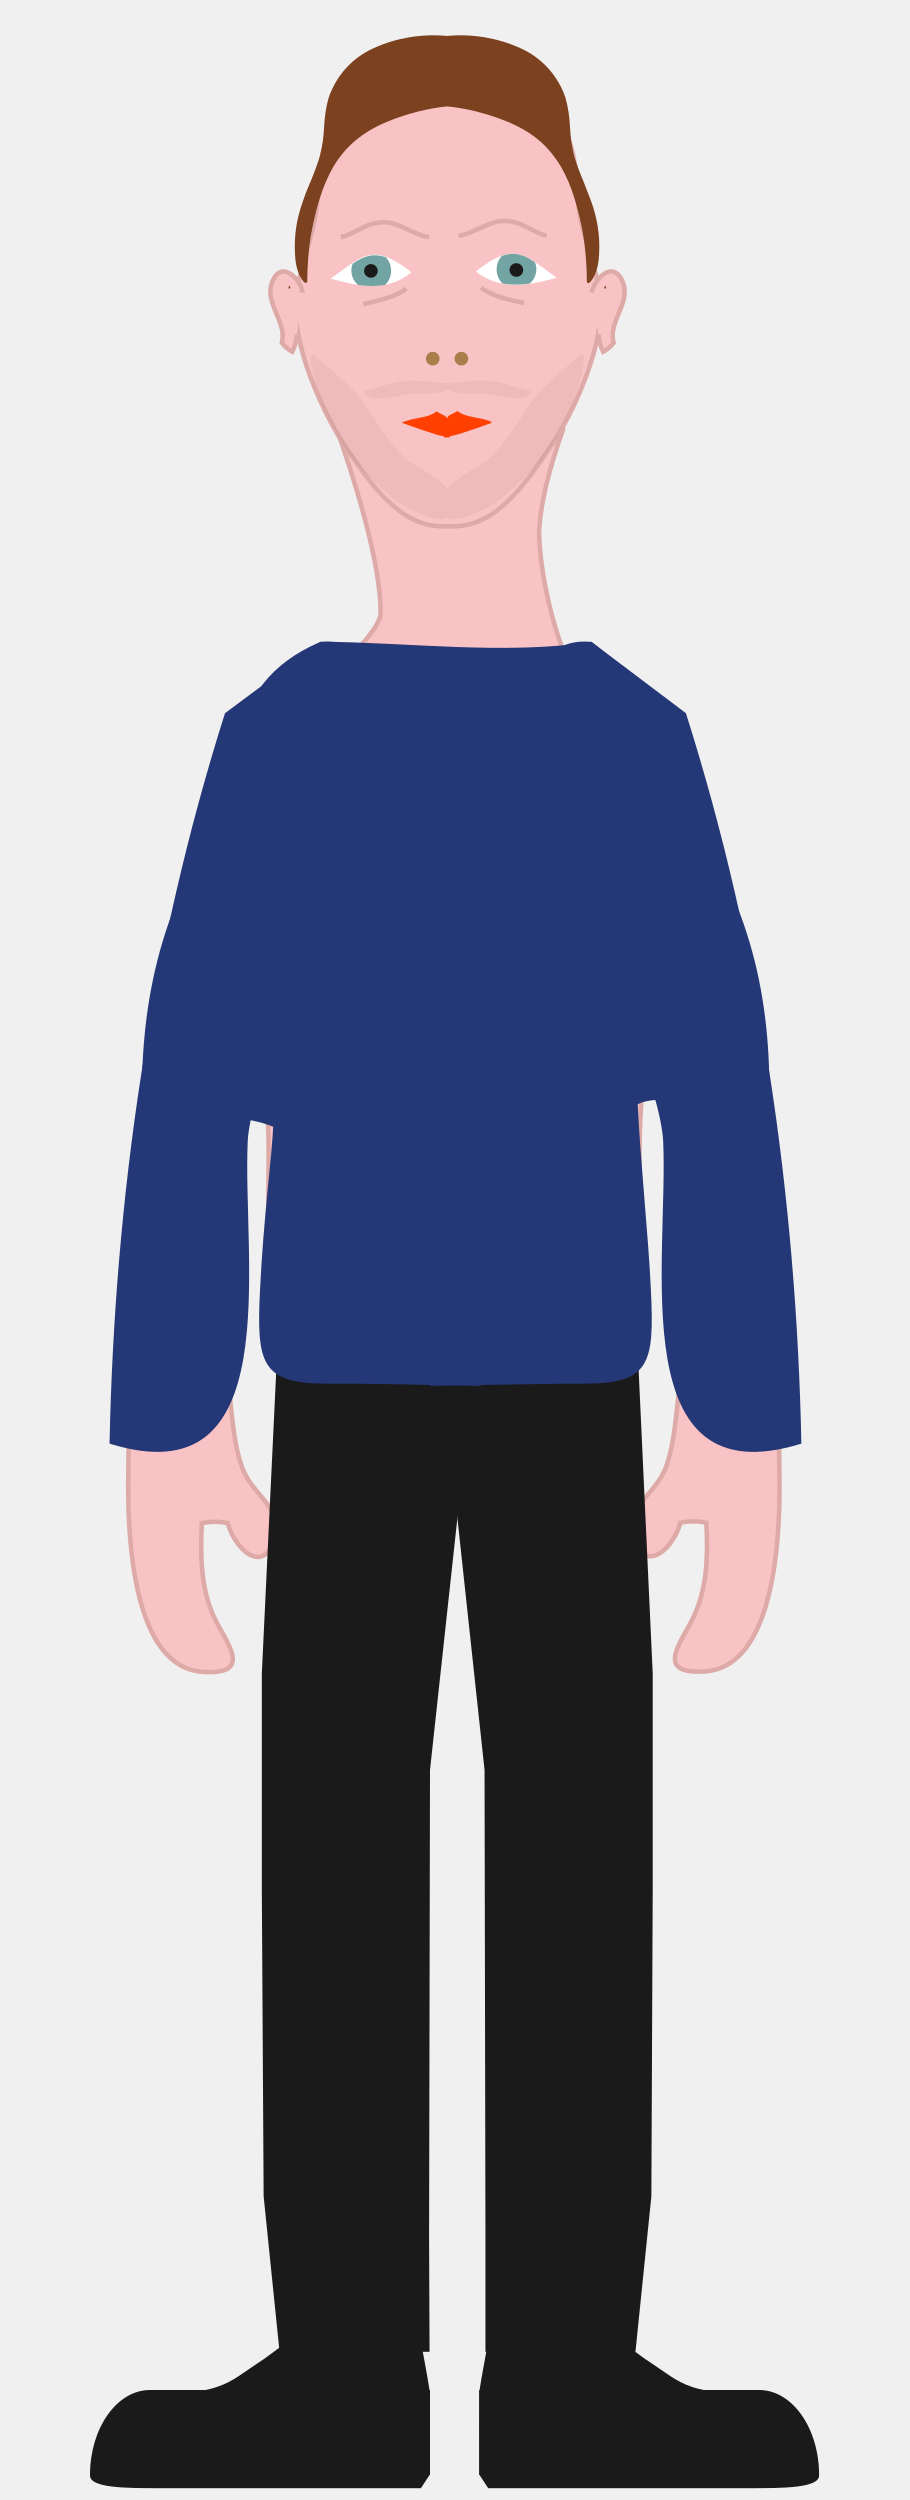
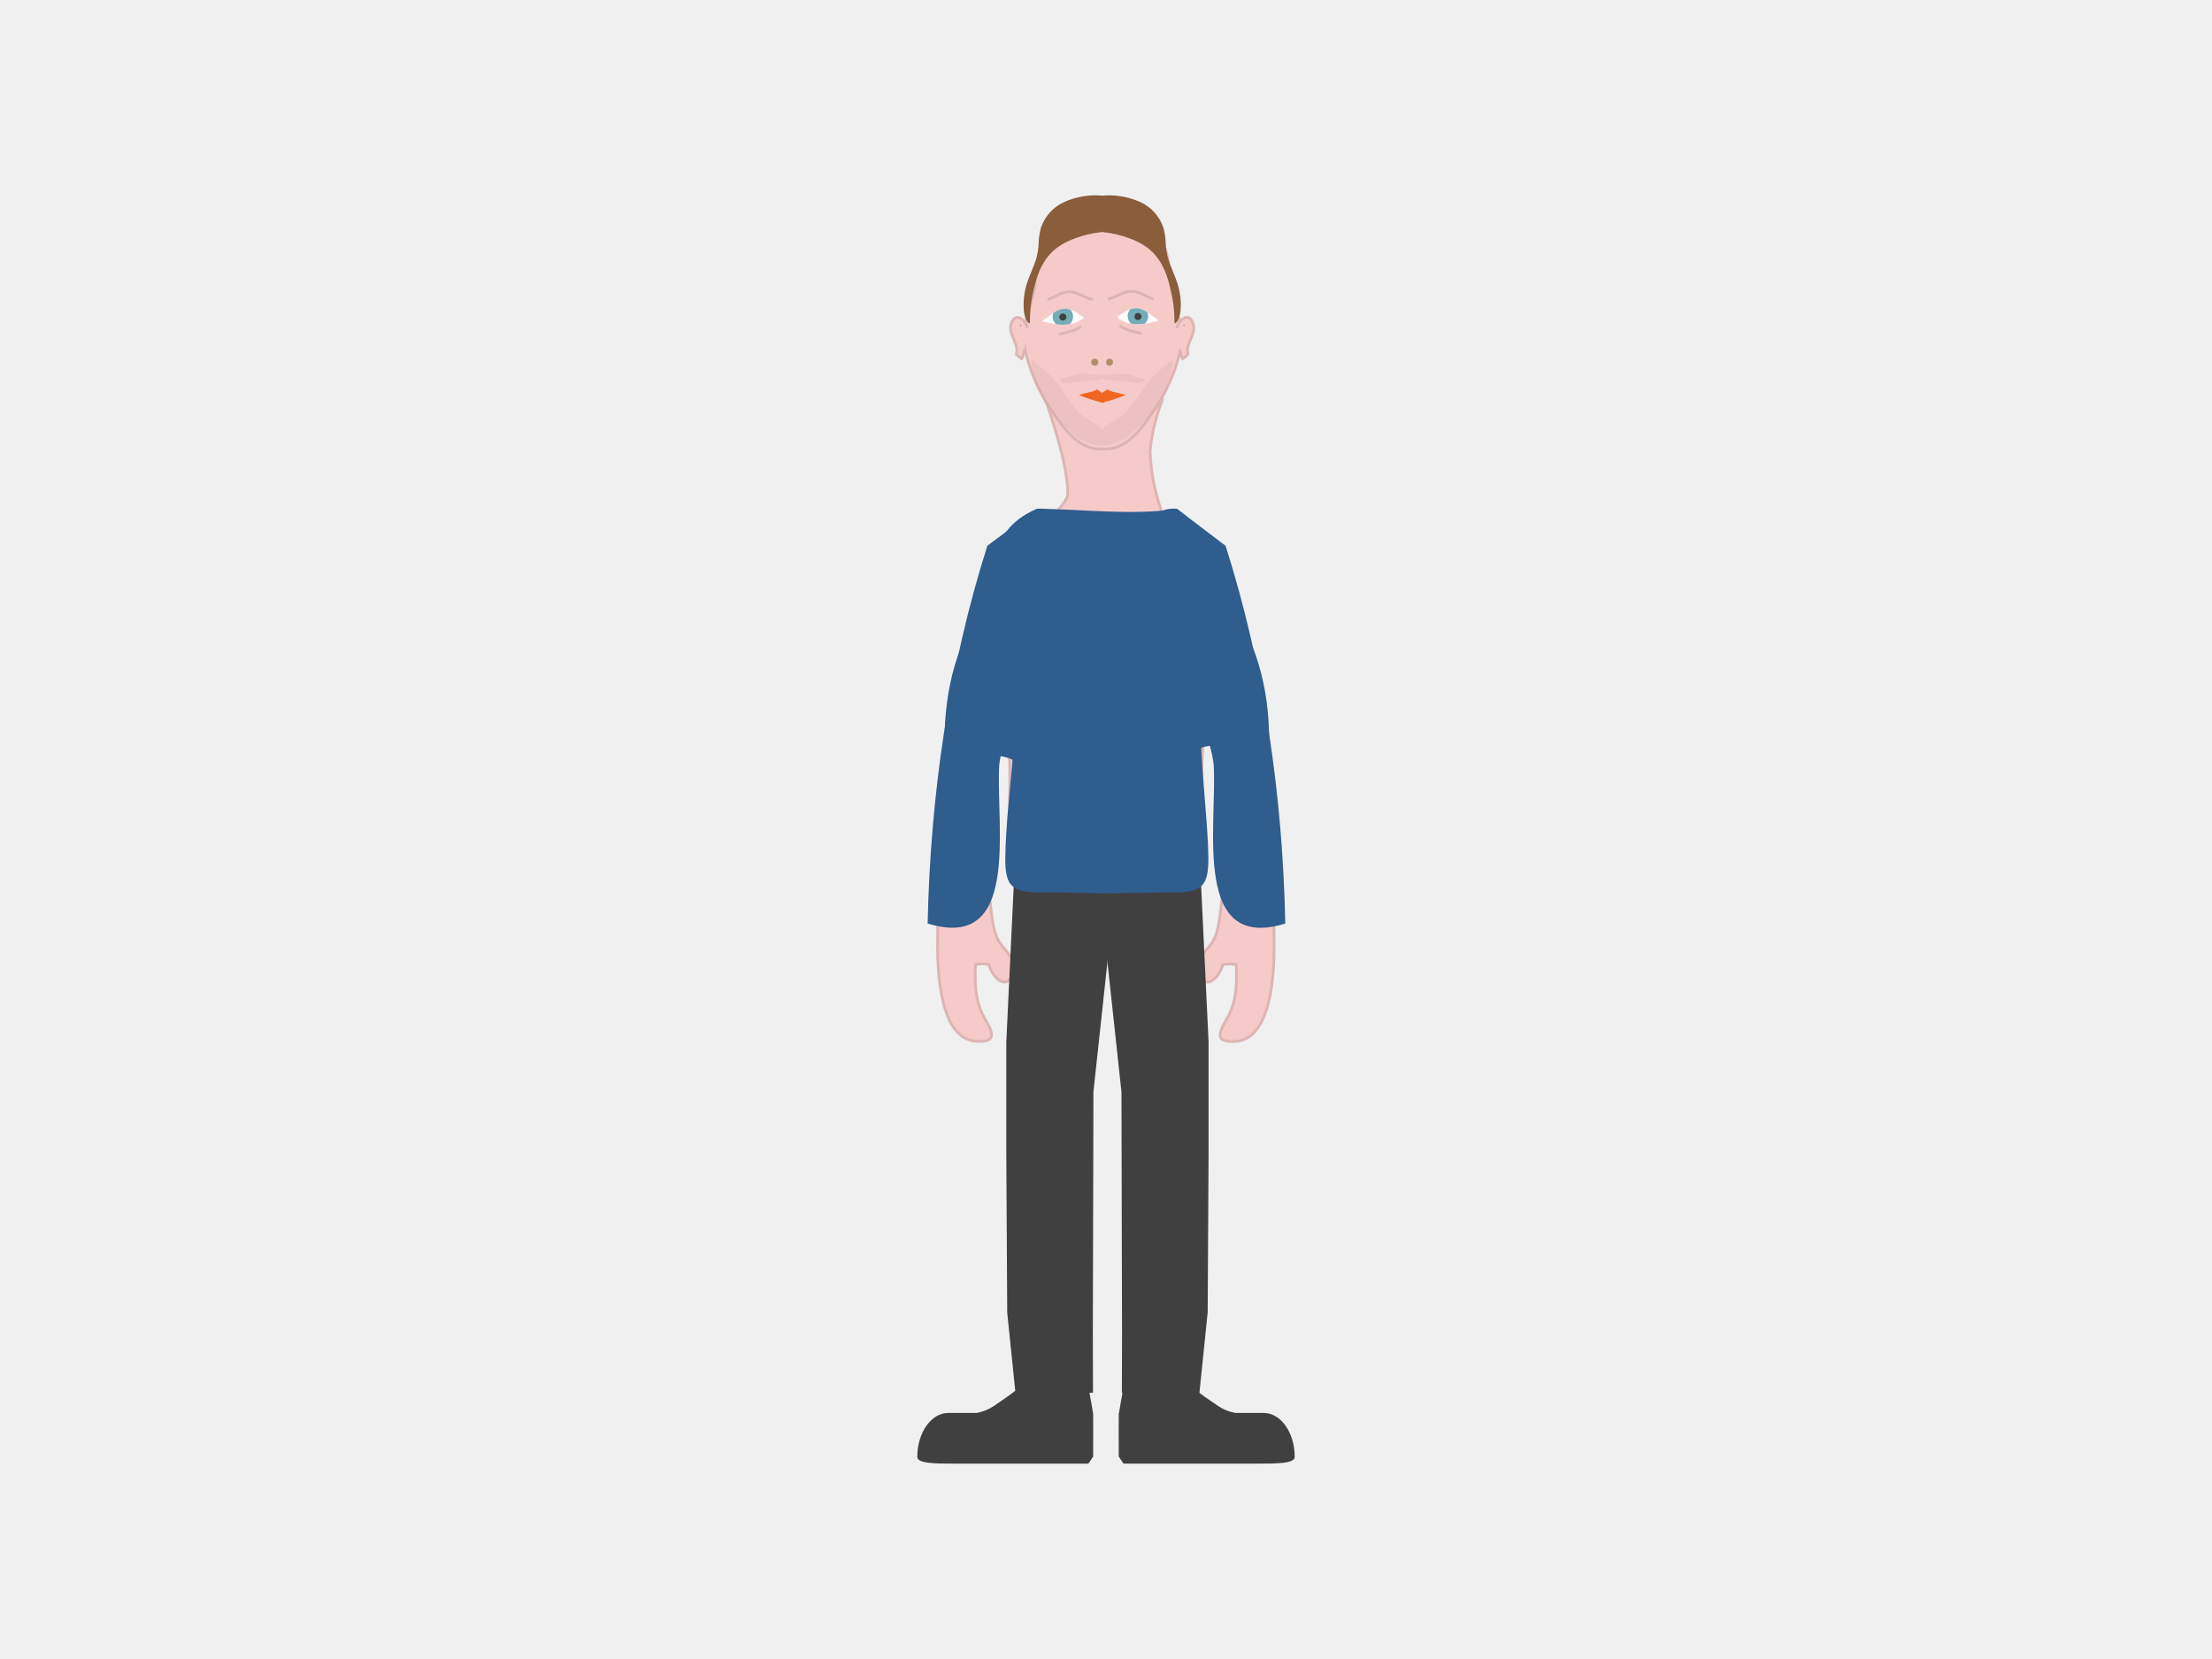
- <svg xmlns="http://www.w3.org/2000/svg" version="1.1" id="Layer_1" x="0px" y="0px" viewBox="0 0 200 550" style="enable-background:new 0 0 200 550;" xml:space="preserve">
-   <style type="text/css">
- 	.st0{fill:#F9C2C4;stroke:#DEAAA7;stroke-miterlimit:10;}
- 	.st1{fill:#1A1A1A;}
- 	.st2{fill:#FFFFFF;}
- 	.st3{fill:#72A4A3;}
- 	.st4{fill:none;stroke:#DEAAA7;stroke-miterlimit:10;}
- 	.st5{fill:#AB7D4A;}
- 	.st6{fill:#FF4000;}
- 	.st7{fill:#243776;}
- 	.st8{fill:#F24AA2;}
- 	.st9{fill:#7C411E;}
- 	.st10{opacity:5.000000e-02;fill:#310D0A;enable-background:new    ;}
- </style>
-   <path class="st0" d="M74,94.2c3.3,9.2,10.1,30.1,9.7,41.2c-1.4,5.4-10.4,11.3-16.4,21.8c-1.3,2.2-3.3,3.9-4.7,6.1  c-5.1,6-12.4,10.8-16.6,17.4c-4.7,7.5-5.3,18-6.8,26.3c-7.1,39.6-10.8,79.8-11,120c0,11.6,1.1,39.7,16.3,40.8  c11.5,0.8,5.3-6.4,2.7-11.8c-2.9-6.1-3.2-13.1-2.8-20.9c1.9-0.4,3.8-0.4,5.7,0c2,6.9,9,11.6,10.4,2c0.9-6.2-5-8.2-7.2-14.2  c-2.5-6.6-2.3-16.2-4-24c-2-8.8,3.9-18,4-27.5c0.2-16.6-4-27.2-0.9-42.5c2-9.9,0.7-27.1,6.5-35.3v0.9c-4.2,16.1,0.2,42.3,0.2,58.2  c0,15.6-0.6,31.4,0.2,46.9c1.8,0.1,3.6,0.3,5.3,0.6l3.1,208.1v2.4c-0.2,0.7-0.3,1.3-0.3,2c-0.4,7.1-4.4,8.8-9.7,12  c-4.6,2.8-9.9,5.6-15.5,6.8c-4.6,1-12.7-0.3-13.8,5.3c-1.7,7.7,5.9,6.3,10.8,7.1c2.8,0.4,4.9,1.5,7.8,1.6c3.3,0.1,6.6-0.1,9.9-0.7  c6.6-0.9,13.3-1,20.1-1.7c5.9-0.6,15.4,1.5,16.7-5.3c1.5-8-3.2-15.5-2.3-23l0.1-4.2l0,0v-1.8l0,0L88.3,304c3,0.4,6.1,0.7,9.4,0.8  v0.1h0.1c0.7,0,1.4,0,2.1,0s1.4,0,2.1,0h0.1v-0.1c3.3-0.1,6.4-0.4,9.4-0.8l-3.1,204.7l0,0v1.8l0,0l0.1,4.2c0.8,7.6-3.8,15-2.3,23  c1.3,6.8,10.7,4.7,16.7,5.3c6.8,0.7,13.5,0.7,20.1,1.7c3.3,0.5,6.6,0.7,9.9,0.7c2.9-0.1,5-1.2,7.8-1.6c4.9-0.8,12.5,0.6,10.9-7.1  c-1.2-5.5-9.2-4.3-13.8-5.3c-5.6-1.2-10.8-4-15.5-6.8c-5.2-3.2-9.3-4.8-9.7-12c-0.1-0.7-0.2-1.3-0.4-2v-2.4l3.1-208.1  c1.7-0.2,3.5-0.4,5.3-0.6c0.8-15.5,0.1-31.3,0.1-46.9c0-15.9,4.4-42.1,0.2-58.2v-0.9c5.8,8.2,4.5,25.4,6.5,35.3  c3.1,15.2-1.1,25.9-0.9,42.5c0.1,9.5,6,18.7,4,27.5c-1.7,7.8-1.5,17.3-4,24c-2.3,6-8.2,8-7.2,14.2c1.4,9.5,8.4,4.9,10.4-2  c1.9-0.4,3.8-0.4,5.7,0c0.4,7.8,0.1,14.7-2.9,20.9c-2.6,5.4-8.8,12.6,2.7,11.8c15.2-1.1,16.3-29.2,16.3-40.8  c-0.2-40.2-3.9-80.4-11-120c-1.5-8.4-2-18.8-6.8-26.3c-4.1-6.6-11.5-11.4-16.6-17.4c-1.4-2.2-5.4-3.9-6.7-6.1  c-12-20.8-11.8-40.2-11.8-40.2c0.5-8.7,3.6-17.6,5.4-22.8" />
-   <polygon class="st1" points="106.8,517.4 115,517.4 123.3,517.4 131.5,517.4 139.8,517.4 143.3,483.2 143.6,415.2 143.6,368.2   139.8,286.4 131.5,286.4 123.3,286.4 115,286.4 106.8,286.4 95.4,285.5 106.6,389.4 106.8,492.2 " />
-   <path class="st1" d="M94.5,525.9c-0.8-5.5-2.1-10.5-2.1-14.2c-5.8-0.3-17.2-3.3-22.4-1.1c-2.6,1.1-10.4,7.5-13.3,9.3  c-3.1,2-5.3,4-8.9,5.2c-0.8,0.3-1.7,0.5-2.6,0.7H33c-7.3,0-13.2,8.4-13.2,18.7l0,0c-0.2,2.9,8,2.9,15.3,2.9h57.5l1.9-2.9h0.1v-18.7  H94.5z" />
-   <path class="st1" d="M105.5,525.9c0.8-5.5,2.1-10.5,2.1-14.2c5.8-0.3,17.2-3.3,22.4-1.1c2.6,1.1,10.4,7.5,13.3,9.3  c3.1,2,5.3,4,8.9,5.2c0.8,0.3,1.7,0.5,2.6,0.7H167c7.3,0,13.2,8.4,13.2,18.7l0,0c0.2,2.9-8,2.9-15.3,2.9h-57.5l-1.9-2.9h-0.1v-18.7  H105.5z" />
-   <path class="st0" d="M132,64.9c-0.8-6-3.4-11.6-4.4-17.5s-0.4-12-2.8-17.5c-5-11.7-15.5-16-26.3-15.5c-10.8-0.5-21.2,3.8-26.3,15.5  c-2.4,5.5-1.8,11.7-2.8,17.5S66,58.9,65.2,64.9c-1.4,10.2,5.7,26,11.2,34c5.2,7.6,11.5,16.8,20.8,16.9c0.4,0,0.9,0,1.4,0  s0.9,0,1.3,0c9.3-0.1,15.6-9.3,20.8-16.9C126.3,90.9,133.4,75.1,132,64.9z" />
-   <path class="st0" d="M130.2,64.4c0.4-3,4.9-7.6,6.9-2.1c1.6,4.5-3.4,8.6-2.1,13.1c-0.6,0.8-1.4,1.5-2.3,2c-0.6-1.2-0.9-2.5-1-3.8" />
-   <path class="st2" d="M104.7,59.7c8.9-7.1,11.2-3.1,17.8,1.4C118,62.3,110.5,64.5,104.7,59.7" />
-   <path class="st3" d="M118,59.2c0-0.5-0.1-1-0.3-1.5c-2.3-1.6-4.4-2.4-7.3-1.4c-1.6,1.8-1.5,4.5,0.2,6.1c0,0,0,0,0,0  c1.9,0.3,3.9,0.3,5.9,0C117.5,61.6,118,60.4,118,59.2z" />
-   <circle class="st1" cx="113.6" cy="59.4" r="1.5" />
-   <path class="st4" d="M105.8,63.3c2.9,2.1,6.2,2.6,9.5,3.4" />
-   <path class="st4" d="M100.9,51.9c3.2-0.5,6.6-3.2,9.7-3.3c4.1-0.1,6,2.3,9.7,3.3" />
-   <path class="st2" d="M90.5,59.9c-8.9-7.1-11.2-3.1-17.8,1.4C77.3,62.5,84.8,64.8,90.5,59.9" />
-   <path class="st3" d="M77.3,59.5c0-0.5,0.1-1,0.3-1.5c2.3-1.6,4.4-2.4,7.3-1.4c1.6,1.8,1.5,4.5-0.2,6.1c0,0,0,0,0,0  c-1.9,0.3-3.9,0.3-5.9,0C77.8,61.9,77.3,60.7,77.3,59.5z" />
-   <circle class="st1" cx="81.6" cy="59.6" r="1.5" />
-   <path class="st4" d="M89.4,63.5c-2.9,2.1-6.2,2.6-9.5,3.4" />
-   <path class="st4" d="M94.4,52.2c-3.2-0.5-6.6-3.2-9.7-3.3c-4.1-0.1-6,2.3-9.7,3.3" />
-   <circle class="st5" cx="95.2" cy="78.9" r="1.5" />
-   <circle class="st5" cx="101.5" cy="78.9" r="1.5" />
-   <path class="st6" d="M107.3,92.5c-0.3-0.1-0.7-0.2-1-0.3l-1-0.2l-1-0.2l-1-0.2c-0.3-0.1-0.6-0.2-1-0.3c-0.3-0.1-0.6-0.2-0.9-0.4  c-0.3-0.1-0.5-0.3-0.8-0.5c-0.1,0.1-0.2,0.2-0.3,0.2l-0.3,0.2l-0.4,0.2l-0.4,0.2l-0.4,0.2l-0.3,0.3L98.4,92l-0.2-0.2l-0.3-0.3  l-0.4-0.2l-0.4-0.2l-0.4-0.2l-0.3-0.2c-0.1-0.1-0.2-0.2-0.3-0.2c-0.3,0.2-0.5,0.3-0.8,0.5c-0.3,0.1-0.6,0.3-0.9,0.4  c-0.3,0.1-0.6,0.2-1,0.3l-1,0.2l-1,0.2l-1,0.2c-0.3,0.1-0.7,0.2-1,0.3c-0.3,0.1-0.7,0.2-1,0.4l2.2,0.8c0.8,0.3,1.7,0.6,2.6,0.9  s1.9,0.6,2.8,0.9c0.6,0.2,1.1,0.3,1.7,0.4v0.3l0.6-0.1l0.6,0.1v-0.3c0.6-0.1,1.1-0.3,1.7-0.4c1-0.3,1.9-0.6,2.8-0.9s1.8-0.6,2.6-0.9  l2.2-0.8C108,92.7,107.7,92.6,107.3,92.5z" />
-   <path class="st0" d="M66.6,64.4c-0.4-3-4.9-7.6-6.8-2.1c-1.6,4.5,3.4,8.6,2.2,13.1c0.6,0.8,1.4,1.5,2.3,2c0.6-1.2,0.9-2.5,1-3.8" />
-   <path class="st7" d="M70.6,141.2c33.7-2.6-15,86.8-16.1,109.9c-1.2,26.4,8.8,78.7-30.4,66.5c1.1-54.1,9-109,25.4-160.7" />
-   <path class="st7" d="M130.1,141.2c-33.7-2.6,14.7,86.8,15.8,109.9c1.2,26.4-8.9,78.7,30.4,66.5c-1.1-54.1-9-109-25.4-160.7" />
-   <path class="st8" d="M72.8,358.3c3.2,0,3.2-5,0-5S69.6,358.3,72.8,358.3z" />
-   <path class="st8" d="M80.8,367.3c3.2,0,3.2-5,0-5S77.6,367.3,80.8,367.3z" />
-   <path class="st8" d="M70.8,394.3c3.2,0,3.2-5,0-5S67.6,394.3,70.8,394.3z" />
-   <path class="st8" d="M70.8,382.3c3.2,0,3.2-5,0-5S67.6,382.3,70.8,382.3z" />
-   <path class="st8" d="M77.8,383.3c3.2,0,3.2-5,0-5S74.6,383.3,77.8,383.3z" />
-   <path class="st8" d="M80.8,411.3c3.2,0,3.2-5,0-5S77.6,411.3,80.8,411.3z" />
-   <path class="st8" d="M80.8,387.3c3.2,0,3.2-5,0-5S77.6,387.3,80.8,387.3z" />
-   <path class="st8" d="M80.8,393.3c3.2,0,3.2-5,0-5S77.6,393.3,80.8,393.3z" />
-   <path class="st8" d="M76.8,409.3c3.2,0,3.2-5,0-5S73.6,409.3,76.8,409.3z" />
-   <path class="st8" d="M64.8,414.3c3.2,0,3.2-5,0-5S61.6,414.3,64.8,414.3z" />
-   <path class="st8" d="M85.8,436.3c3.2,0,3.2-5,0-5S82.6,436.3,85.8,436.3z" />
-   <path class="st8" d="M71.8,446.3c3.2,0,3.2-5,0-5S68.6,446.3,71.8,446.3z" />
-   <path class="st8" d="M73.8,434.3c3.2,0,3.2-5,0-5S70.6,434.3,73.8,434.3z" />
-   <path class="st8" d="M73.8,434.3c3.2,0,3.2-5,0-5S70.6,434.3,73.8,434.3z" />
-   <path class="st8" d="M84.8,354.3c3.2,0,3.2-5,0-5S81.6,354.3,84.8,354.3z" />
-   <path class="st8" d="M88.8,378.3c3.2,0,3.2-5,0-5S85.6,378.3,88.8,378.3z" />
-   <path class="st8" d="M68.8,367.3c3.2,0,3.2-5,0-5S65.6,367.3,68.8,367.3z" />
-   <path class="st9" d="M128.4,40c-0.8-1.9-1.5-3.7-2.1-5.7c-0.5-2.1-0.8-4.2-0.9-6.3c-0.1-2.2-0.4-4.4-1-6.5  c-1.6-4.8-5.2-8.8-9.9-10.9c-5.1-2.3-10.6-3.2-16.2-2.7c-5.5-0.5-11.1,0.4-16.1,2.7c-4.7,2.1-8.2,6-9.9,10.9c-0.6,2.1-0.9,4.3-1,6.5  c-0.1,2.1-0.4,4.3-0.9,6.3c-0.6,1.9-1.3,3.8-2.1,5.7c-0.8,1.8-1.5,3.7-2.1,5.6c-1.2,3.7-1.6,7.7-1.2,11.6c0.4,3.8,2.6,6.2,2.6,4.5  c0-2.6,0.2-5.3,0.5-7.9c0.3-2.6,0.9-5.1,1.5-7.6c1.6-6,3.7-10.5,7.2-14s8.3-5.9,15.3-7.7c2.1-0.5,4.2-0.9,6.3-1.1  c2.1,0.2,4.2,0.6,6.3,1.1c7,1.8,11.9,4.2,15.3,7.7s5.6,8,7.1,14c0.7,2.5,1.2,5.1,1.5,7.6c0.3,2.6,0.5,5.2,0.5,7.9  c0,1.8,2.2-0.7,2.6-4.5c0.4-3.9,0-7.8-1.2-11.6C129.9,43.7,129.1,41.9,128.4,40z" />
-   <path class="st9" d="M63.9,63.3l-0.3-0.5C63.4,63.4,63.4,63.8,63.9,63.3z" />
-   <path class="st9" d="M133.2,62.8l-0.3,0.5C133.4,63.8,133.4,63.4,133.2,62.8z" />
-   <path class="st10" d="M127.3,78.4c-7.1,6.1-9.1,7.9-11.2,11.2c-1.9,3-6.2,9.7-9.3,11.9c-2,1.4-6.4,3.7-8,5.5  c-0.2,0.2-0.3,0.4-0.4,0.6c-0.1-0.2-0.3-0.4-0.4-0.6c-1.6-1.8-6-4.1-8-5.5c-3-2.1-7.4-8.9-9.3-11.9c-2.1-3.3-4.2-5.1-11.2-11.2  c-3-2.6,0.8,9.7,2,11.9c1.7,3.3,4.5,9.2,7.1,11.9c2.5,2.6,5.1,5,7.8,7.4c2.8,2.3,10.3,5.9,12,4.2c1.7,1.6,9.2-1.9,12-4.2  c2.7-2.3,5.3-4.8,7.8-7.4c2.7-2.7,5.4-8.6,7.1-11.9C126.5,88.1,130.4,75.9,127.3,78.4z" />
-   <path class="st10" d="M107.9,83.8c-3.3-0.3-6.3,0.3-9.5,0.5c-3.2-0.1-6.2-0.8-9.5-0.5s-6.1,1.8-8.9,2.3l0.3,0.3  c0.9,2.5,7.3,0.6,10,0.3c1.9-0.2,6.6,0.1,8.2-1c1.6,1.1,6.2,0.8,8.2,1c2.7,0.2,9,2.1,10-0.3l0.3-0.3  C113.9,85.6,111.1,84.1,107.9,83.8z" />
-   <polygon class="st1" points="94.5,517.4 86.2,517.4 78,517.4 69.7,517.4 61.5,517.4 58,483.2 57.6,415.2 57.6,368.2 61.5,286.4   69.7,286.4 78,286.4 86.2,286.4 94.5,286.4 105.9,285.5 94.6,389.4 94.4,492.2 " />
-   <path class="st7" d="M154.5,184.2c-8-12.9-7-30.2-24.4-43c-18.8,3-41.5,0-59.6,0c-23.3,10-16.4,30.1-24.4,43  c-12.3,19.9-16,41.6-14.6,65.7c5.1-5.6,22.2-4.9,28.6-2c-0.3,6.7-2.1,19.6-2.9,36c-0.8,16.1,0.3,20.5,14.6,20.5  c7.6,0,15.2,0.1,22.8,0.3v0.2l5.6-0.1l5.6,0.1v-0.2c7.6-0.1,15.2-0.3,22.8-0.3c14.3,0,15.4-4.3,14.6-20.5c-0.5-11.5-2.4-29.3-2.9-41  c6.4-3,23.6,1.3,28.6,7C170.5,225.8,166.9,204.1,154.5,184.2z" />
+ <svg xmlns="http://www.w3.org/2000/svg" id="Layer_2" data-name="Layer 2" viewBox="0 0 800 600">
+   <defs>
+     <style>.cls-1{fill:#f6cac9;}.cls-1,.cls-5{stroke:#dcb5b3;stroke-miterlimit:10;}.cls-2{fill:#404041;}.cls-3{fill:#fff;}.cls-4{fill:#74acb8;}.cls-5{fill:none;}.cls-6{fill:#b18e6a;}.cls-7{fill:#f16522;}.cls-8{fill:#2e5d8e;}.cls-9{fill:#ed6da8;}.cls-10{fill:#8a5d3b;}.cls-11{fill:#481c11;opacity:0.05;}</style>
+   </defs>
+   <path class="cls-1" d="M377.93,144.07c2.79,7.86,8.57,25.55,8.23,35-1.21,4.59-8.8,9.62-13.91,18.53-1.09,1.89-2.8,3.35-4,5.2-4.31,5.1-10.58,9.17-14.11,14.76-4,6.35-4.48,15.26-5.73,22.36a599.55,599.55,0,0,0-9.33,102c0,9.85.92,33.74,13.83,34.66,9.81.7,4.49-5.46,2.32-10-2.48-5.2-2.76-11.13-2.42-17.72a10.75,10.75,0,0,1,4.82,0c1.72,5.88,7.61,9.83,8.83,1.74.8-5.29-4.21-7-6.13-12.09-2.14-5.65-1.93-13.76-3.41-20.37-1.67-7.49,3.33-15.27,3.41-23.36.13-14.11-3.42-23.16-.81-36.12,1.71-8.45.61-23,5.53-30v.74c-3.55,13.65.18,36,.18,49.48,0,13.23-.54,26.65.13,39.82,1.54.13,3,.29,4.52.48l2.65,176.88,0,2a11.3,11.3,0,0,0-.3,1.67c-.33,6.05-3.78,7.47-8.24,10.17-3.95,2.39-8.39,4.78-13.14,5.76-3.95.81-10.75-.24-11.77,4.47-1.4,6.52,5,5.37,9.23,6,2.36.36,4.14,1.26,6.64,1.36a49,49,0,0,0,8.42-.56c5.59-.81,11.3-.85,17.09-1.44,5-.5,13.07,1.31,14.16-4.5,1.27-6.81-2.69-13.14-2-19.57l.06-3.57h0v-1.56h0l-2.61-174c2.57.32,5.23.56,8,.68v.09h.1c.61,0,1.19,0,1.78,0s1.17,0,1.78,0h.1V323c2.78-.12,5.44-.36,8-.68l-2.61,174h0v1.56h0l.06,3.57c.7,6.43-3.26,12.76-2,19.57,1.09,5.81,9.12,4,14.16,4.5,5.79.59,11.5.63,17.09,1.44a49,49,0,0,0,8.42.56c2.5-.1,4.28-1,6.64-1.36,4.19-.64,10.63.51,9.23-6-1-4.71-7.82-3.66-11.77-4.47-4.75-1-9.19-3.37-13.14-5.76-4.46-2.7-7.91-4.12-8.24-10.17a11.3,11.3,0,0,0-.3-1.67l0-2,2.65-176.88c1.48-.19,3-.35,4.52-.48.67-13.17.13-26.59.13-39.82,0-13.52,3.73-35.83.18-49.48v-.74c4.92,7,3.82,21.58,5.53,30,2.61,13-.94,22-.81,36.12.08,8.09,5.08,15.87,3.41,23.36-1.48,6.61-1.27,14.72-3.41,20.37-1.92,5.1-6.93,6.8-6.13,12.09,1.22,8.09,7.11,4.14,8.83-1.74a10.75,10.75,0,0,1,4.82,0c.34,6.59.06,12.52-2.42,17.72-2.17,4.55-7.49,10.71,2.32,10,12.91-.92,13.84-24.81,13.83-34.66a599.55,599.55,0,0,0-9.33-102c-1.25-7.1-1.73-16-5.73-22.36-3.53-5.59-9.8-9.66-14.11-14.76-1.2-1.85-4.61-3.31-5.7-5.2a74.6,74.6,0,0,1-10-34.16c.43-7.43,3-15,4.59-19.39" />
+   <polygon class="cls-2" points="405.74 503.72 412.76 503.72 419.77 503.72 426.78 503.72 433.79 503.72 436.77 474.65 437.1 416.86 437.1 376.91 433.79 307.37 426.78 307.37 419.77 307.37 412.76 307.37 405.74 307.37 396.07 306.67 405.59 394.92 405.8 482.31 405.74 503.72" />
+   <path class="cls-2" d="M395.29,511c-.68-4.65-1.77-8.92-1.8-12.07-4.92-.22-14.59-2.81-19.06-.9-2.18.93-8.87,6.35-11.29,7.92-2.62,1.72-4.5,3.44-7.55,4.44-.67.22-1.42.42-2.24.61H343c-6.21,0-11.24,7.11-11.24,15.88h0c-.17,2.46,6.8,2.46,13,2.46h48.88l1.65-2.46h.06V511Z" />
+   <path class="cls-2" d="M404.71,511c.68-4.65,1.77-8.92,1.8-12.07,4.92-.22,14.59-2.81,19.06-.9,2.18.93,8.87,6.35,11.29,7.92,2.62,1.72,4.5,3.44,7.55,4.44.67.22,1.42.42,2.24.61H457c6.21,0,11.24,7.11,11.24,15.88h0c.17,2.46-6.8,2.46-13,2.46H406.32l-1.65-2.46h-.06V511Z" />
+   <path class="cls-1" d="M427.23,119.09c-.69-5.08-2.93-9.83-3.74-14.85s-.33-10.19-2.34-14.85c-4.28-9.92-13.16-13.57-22.32-13.14-9.17-.43-18,3.22-22.32,13.14-2,4.66-1.55,9.94-2.34,14.85s-3.06,9.77-3.74,14.85c-1.18,8.71,4.87,22.12,9.54,28.93,4.46,6.49,9.77,14.3,17.71,14.38.39,0,.77,0,1.15,0s.76,0,1.14,0c7.94-.08,13.26-7.89,17.72-14.38C422.36,141.21,428.41,127.8,427.23,119.09Z" />
+   <path class="cls-1" d="M425.66,118.74c.32-2.54,4.14-6.48,5.82-1.78,1.37,3.83-2.9,7.32-1.83,11.12a6.83,6.83,0,0,1-1.94,1.68,8.66,8.66,0,0,1-.88-3.25" />
+   <path class="cls-3" d="M404,114.72c7.56-6,9.55-2.63,15.12,1.22-3.84,1-10.23,2.86-15.12-1.22" />
+   <path class="cls-4" d="M415.26,114.3A3.81,3.81,0,0,0,415,113c-2-1.33-3.73-2-6.18-1.2a3.71,3.71,0,0,0,.23,5.25,16.62,16.62,0,0,0,5,0A3.71,3.71,0,0,0,415.26,114.3Z" />
+   <path class="cls-2" d="M412.84,114.45a1.28,1.28,0,1,1-1.28-1.27A1.28,1.28,0,0,1,412.84,114.45Z" />
+   <path class="cls-5" d="M404.93,117.76c2.42,1.82,5.25,2.24,8.05,2.85" />
+   <path class="cls-5" d="M400.72,108.12c2.69-.45,5.6-2.72,8.23-2.78,3.46-.09,5.14,2,8.23,2.78" />
+   <path class="cls-3" d="M392,114.92c-7.56-6-9.55-2.62-15.12,1.23,3.84,1,10.23,2.85,15.12-1.23" />
+   <path class="cls-4" d="M380.7,114.5a3.71,3.71,0,0,1,.24-1.3c2-1.33,3.74-2,6.18-1.2a3.69,3.69,0,0,1-.23,5.24,16,16,0,0,1-5,0A3.69,3.69,0,0,1,380.7,114.5Z" />
+   <path class="cls-2" d="M383.12,114.66a1.28,1.28,0,1,0,1.28-1.28A1.28,1.28,0,0,0,383.12,114.66Z" />
+   <path class="cls-5" d="M391,118c-2.42,1.82-5.25,2.25-8,2.86" />
+   <path class="cls-5" d="M395.24,108.32c-2.69-.45-5.6-2.71-8.23-2.78-3.46-.09-5.14,2-8.23,2.78" />
+   <path class="cls-6" d="M397.2,131a1.27,1.27,0,1,1-1.26-1.27A1.26,1.26,0,0,1,397.2,131Z" />
+   <path class="cls-6" d="M402.56,131a1.27,1.27,0,1,1-1.26-1.27A1.26,1.26,0,0,1,402.56,131Z" />
+   <path class="cls-7" d="M406.2,142.6c-.28-.09-.57-.18-.86-.25s-.58-.14-.88-.2l-.87-.19-.86-.2c-.28-.07-.55-.15-.82-.24a5.58,5.58,0,0,1-.75-.3,5.23,5.23,0,0,1-.69-.41,1.42,1.42,0,0,1-.22.2,1.85,1.85,0,0,1-.27.19l-.29.18-.31.18-.31.19a3.15,3.15,0,0,0-.29.22l-.16.16-.17-.16a2.21,2.21,0,0,0-.29-.22l-.3-.19-.31-.18-.3-.18L397,141a2.09,2.09,0,0,1-.22-.2,5.11,5.11,0,0,1-.68.41,5.72,5.72,0,0,1-.76.3q-.39.14-.81.24l-.86.2-.88.19c-.29.06-.58.12-.87.2s-.58.16-.86.25a7.38,7.38,0,0,0-.82.33l1.83.67,2.2.77c.78.27,1.59.52,2.42.75.47.14,1,.26,1.44.37l0,.23.53-.12.52.12v-.23c.48-.11,1-.23,1.44-.37.82-.23,1.63-.48,2.41-.75s1.52-.52,2.2-.77l1.83-.67A7.22,7.22,0,0,0,406.2,142.6Z" />
+   <path class="cls-1" d="M371.57,118.74c-.31-2.54-4.14-6.48-5.82-1.78-1.36,3.83,2.9,7.32,1.83,11.12a7.12,7.12,0,0,0,1.94,1.68,8.31,8.31,0,0,0,.88-3.25" />
+   <path class="cls-8" d="M375,184c28.62-2.25-12.77,73.79-13.66,93.44-1,22.42,7.52,66.89-25.85,56.55,1-46,7.61-92.69,21.6-136.61" />
+   <path class="cls-8" d="M425.62,184C397,181.77,438.14,257.81,439,277.46c1,22.42-7.52,66.89,25.84,56.55-.95-46-7.6-92.69-21.59-136.61" />
+   <path class="cls-9" d="M376.88,368.89c3.22,0,3.22-5,0-5s-3.22,5,0,5Z" />
+   <path class="cls-9" d="M383.68,376.54c3.22,0,3.22-5,0-5s-3.22,5,0,5Z" />
+   <path class="cls-9" d="M375.18,399.49c3.22,0,3.22-5,0-5s-3.22,5,0,5Z" />
+   <path class="cls-9" d="M375.18,389.29c3.22,0,3.22-5,0-5s-3.22,5,0,5Z" />
+   <path class="cls-9" d="M381.13,390.14c3.22,0,3.22-5,0-5s-3.22,5,0,5Z" />
+   <path class="cls-9" d="M383.68,413.94c3.22,0,3.22-5,0-5s-3.22,5,0,5Z" />
+   <path class="cls-9" d="M383.68,393.54c3.22,0,3.22-5,0-5s-3.22,5,0,5Z" />
+   <path class="cls-9" d="M383.68,398.64c3.22,0,3.22-5,0-5s-3.22,5,0,5Z" />
+   <path class="cls-9" d="M380.28,412.24c3.22,0,3.22-5,0-5s-3.22,5,0,5Z" />
+   <path class="cls-9" d="M370.08,416.49c3.22,0,3.22-5,0-5s-3.22,5,0,5Z" />
+   <path class="cls-9" d="M387.93,435.19c3.22,0,3.22-5,0-5s-3.22,5,0,5Z" />
+   <path class="cls-9" d="M376,443.69c3.22,0,3.22-5,0-5s-3.22,5,0,5Z" />
+   <path class="cls-9" d="M377.73,433.49c3.22,0,3.22-5,0-5s-3.22,5,0,5Z" />
+   <path class="cls-9" d="M377.73,433.49c3.22,0,3.22-5,0-5s-3.22,5,0,5Z" />
+   <path class="cls-9" d="M387.08,365.49c3.22,0,3.22-5,0-5s-3.22,5,0,5Z" />
+   <path class="cls-9" d="M390.48,385.89c3.22,0,3.22-5,0-5s-3.22,5,0,5Z" />
+   <path class="cls-9" d="M373.48,376.54c3.22,0,3.22-5,0-5s-3.22,5,0,5Z" />
+   <path class="cls-10" d="M424.13,98a48.81,48.81,0,0,1-1.79-4.83,25.48,25.48,0,0,1-.75-5.37,22.63,22.63,0,0,0-.85-5.49,15.66,15.66,0,0,0-8.4-9.26,27.56,27.56,0,0,0-13.72-2.29,27.52,27.52,0,0,0-13.72,2.29,15.63,15.63,0,0,0-8.4,9.26,22.64,22.64,0,0,0-.86,5.49,24.85,24.85,0,0,1-.74,5.37c-.5,1.67-1.15,3.25-1.79,4.83a50.48,50.48,0,0,0-1.79,4.76,25.08,25.08,0,0,0-1,9.85c.32,3.21,2.17,5.29,2.17,3.8a51.18,51.18,0,0,1,.43-6.69,52.05,52.05,0,0,1,1.29-6.49c1.33-5.08,3.12-8.94,6.08-11.9s7.06-5,13-6.51a42.44,42.44,0,0,1,5.34-.92,42.59,42.59,0,0,1,5.33.92c6,1.49,10.08,3.55,13,6.51s4.74,6.82,6.07,11.9a52.12,52.12,0,0,1,1.3,6.49,51.22,51.22,0,0,1,.42,6.69c0,1.49,1.86-.59,2.17-3.8a24.71,24.71,0,0,0-1-9.85A50.41,50.41,0,0,0,424.13,98Z" />
+   <path class="cls-10" d="M369.28,117.76l-.25-.43C368.87,117.9,368.89,118.18,369.28,117.76Z" />
+   <path class="cls-10" d="M428.21,117.33l-.26.43C428.35,118.18,428.37,117.9,428.21,117.33Z" />
+   <path class="cls-11" d="M423.24,130.64c-6,5.15-7.72,6.68-9.54,9.51-1.64,2.53-5.32,8.27-7.9,10.1-1.71,1.21-5.44,3.17-6.82,4.68a4.61,4.61,0,0,0-.36.48,4.78,4.78,0,0,0-.37-.48c-1.37-1.51-5.1-3.47-6.81-4.68-2.58-1.83-6.27-7.57-7.9-10.1-1.83-2.83-3.52-4.36-9.55-9.51-2.57-2.2.71,8.21,1.72,10.13,1.47,2.8,3.82,7.85,6.08,10.13a83.64,83.64,0,0,0,6.63,6.26c2.34,1.94,8.73,5,10.2,3.59,1.46,1.38,7.86-1.65,10.2-3.59a85.41,85.41,0,0,0,6.63-6.26c2.26-2.28,4.6-7.33,6.08-10.13C422.54,138.85,425.81,128.44,423.24,130.64Z" />
+   <path class="cls-11" d="M406.7,135.2c-2.78-.25-5.35.27-8.08.4-2.74-.13-5.3-.65-8.08-.4s-5.15,1.55-7.57,2l.22.28c.81,2.11,6.22.48,8.48.28,1.65-.14,5.57.06,6.95-.84,1.37.9,5.3.7,6.95.84,2.26.2,7.67,1.83,8.47-.28l.23-.28C411.85,136.75,409.43,135.44,406.7,135.2Z" />
+   <polygon class="cls-2" points="395.3 503.72 388.28 503.72 381.27 503.72 374.26 503.72 367.25 503.72 364.27 474.65 363.94 416.86 363.94 376.91 367.25 307.37 374.26 307.37 381.27 307.37 388.28 307.37 395.3 307.37 404.97 306.67 395.45 394.92 395.24 482.31 395.3 503.72" />
+   <path class="cls-8" d="M446.36,220.54c-6.77-11-6-25.67-20.74-36.52-15.95,2.56-35.29,0-50.63,0-19.83,8.51-14,25.55-20.74,36.52-10.47,17-13.6,35.33-12.41,55.83,4.29-4.8,18.88-4.16,24.33-1.66-.26,5.7-1.8,16.66-2.45,30.63-.63,13.72.23,17.42,12.41,17.41,6.44,0,12.91.1,19.39.22v.16l4.78-.08,4.79.08V323c6.48-.12,13-.23,19.39-.22,12.17,0,13-3.69,12.41-17.41-.46-9.73-2-24.94-2.45-34.88,5.45-2.5,20,1.11,24.33,5.91C460,255.87,456.83,237.49,446.36,220.54Z" />
</svg>
